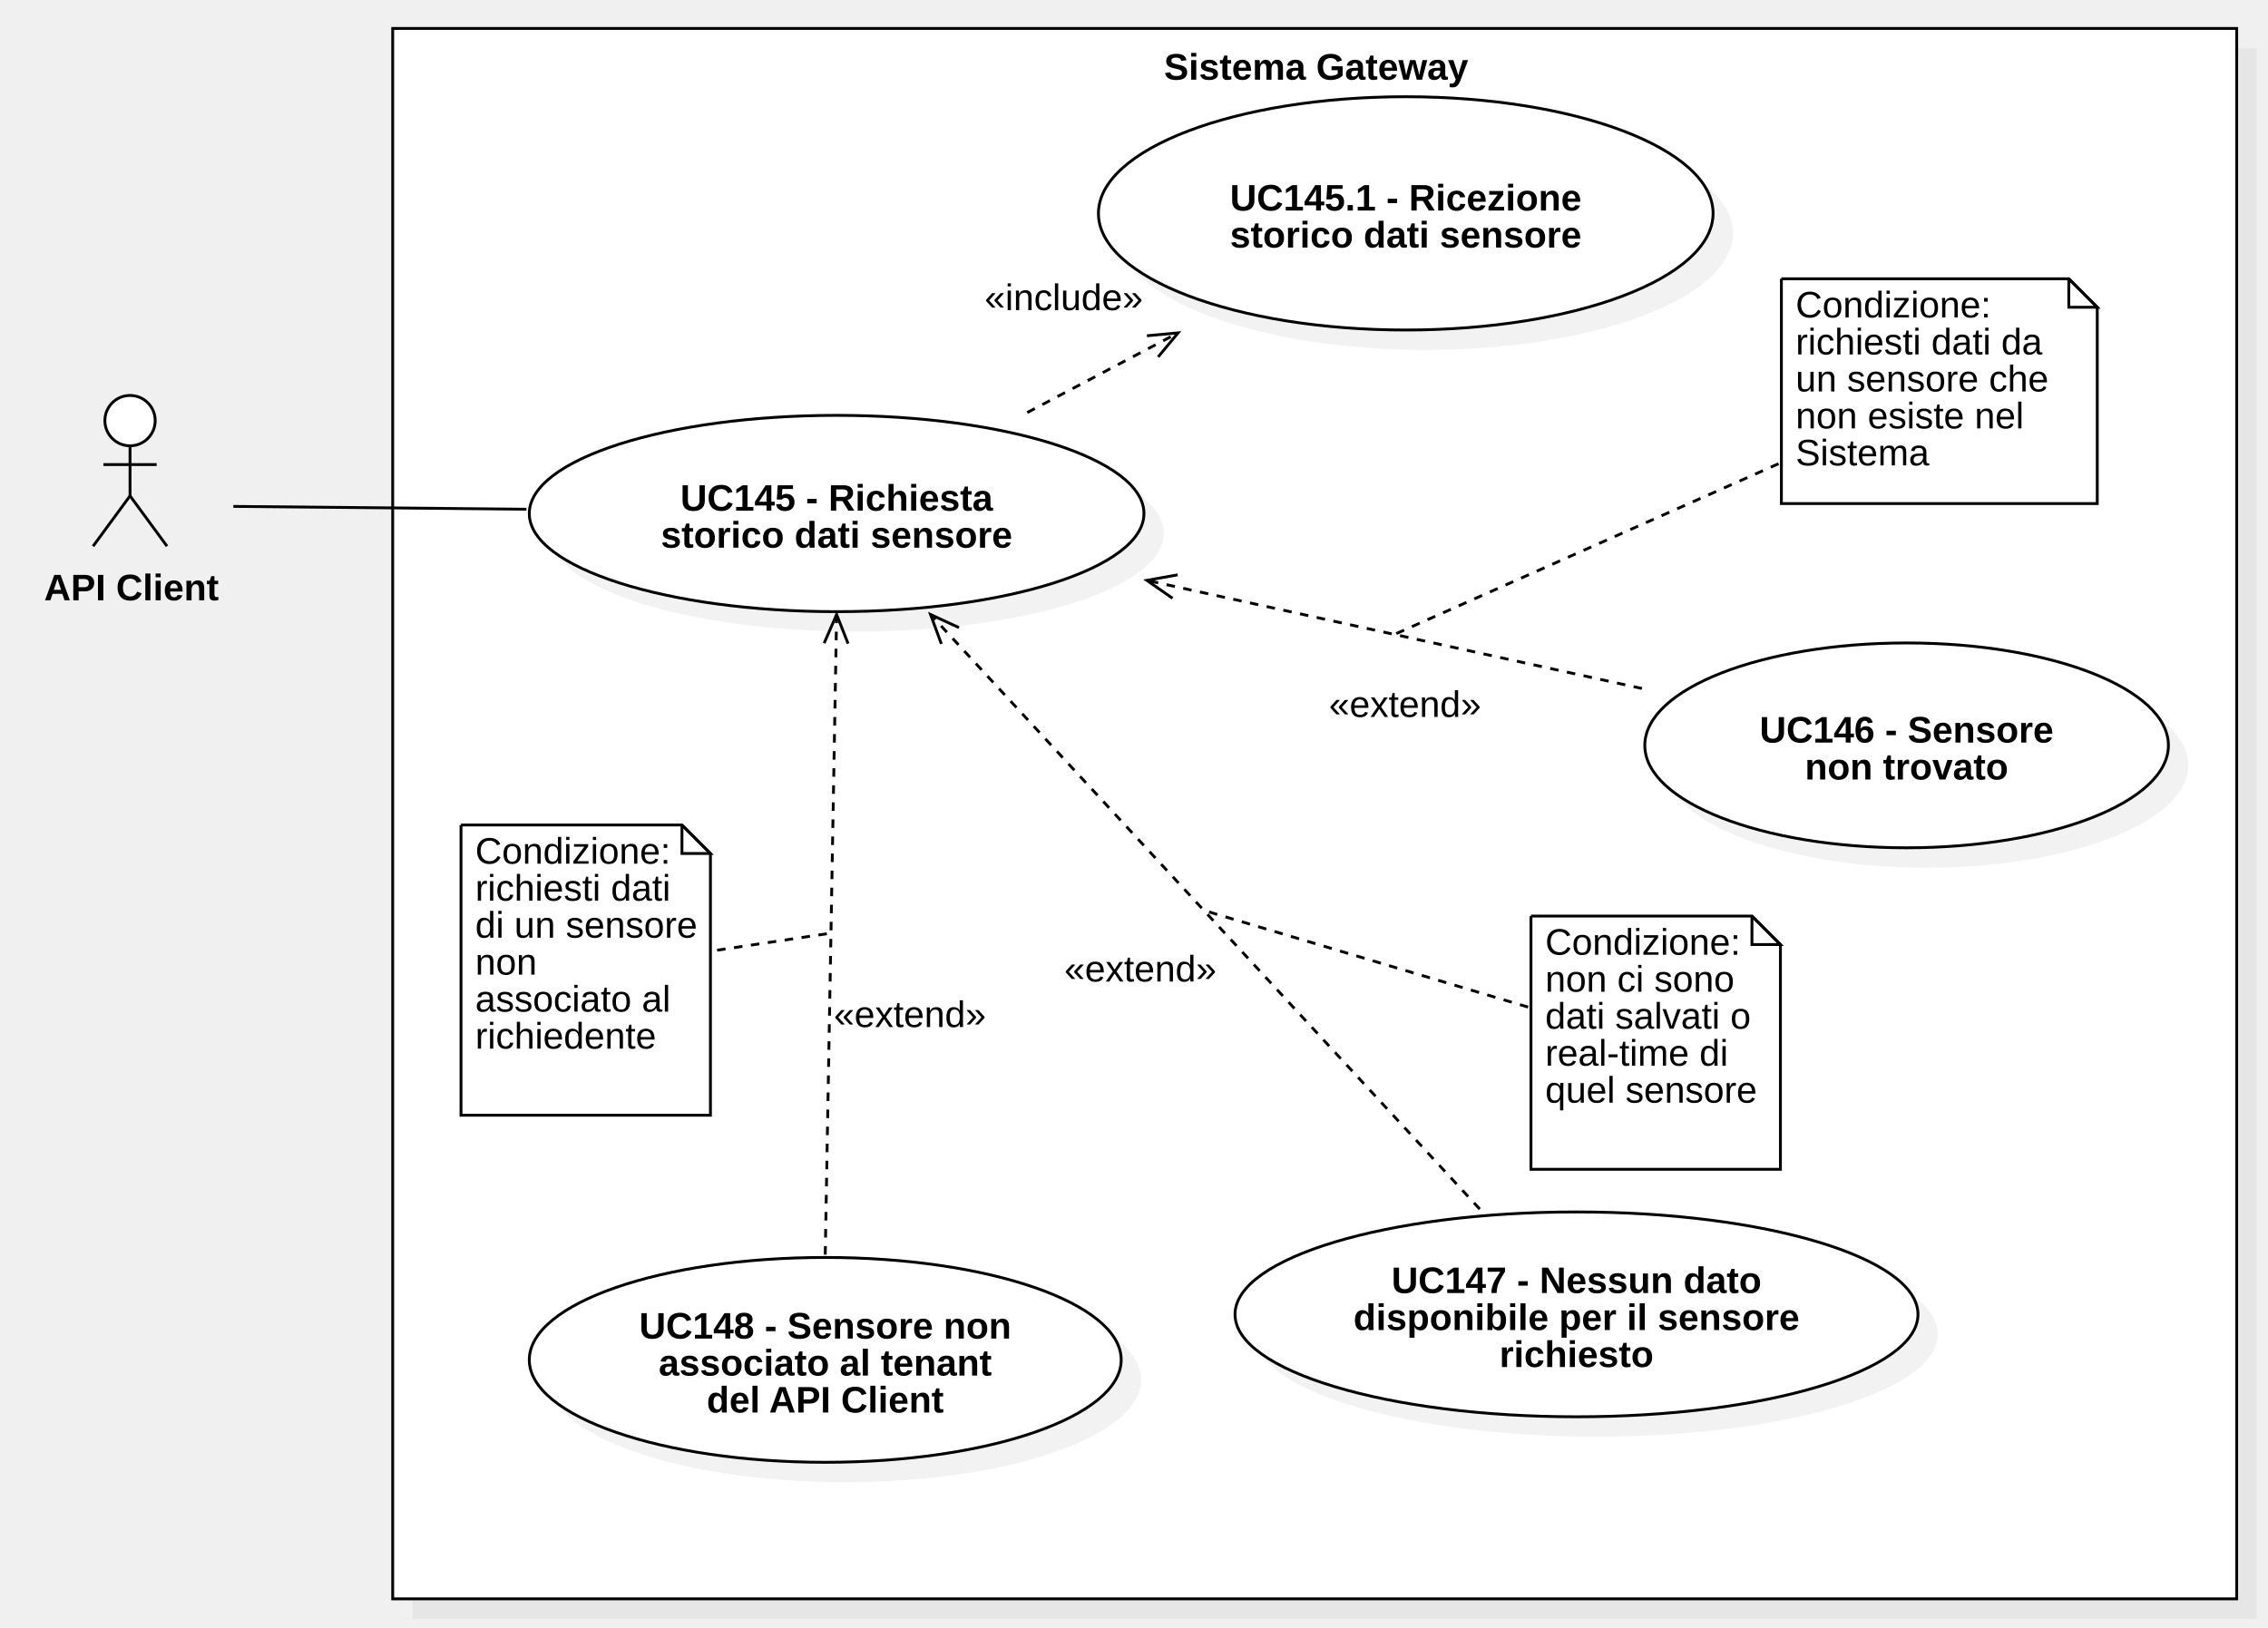
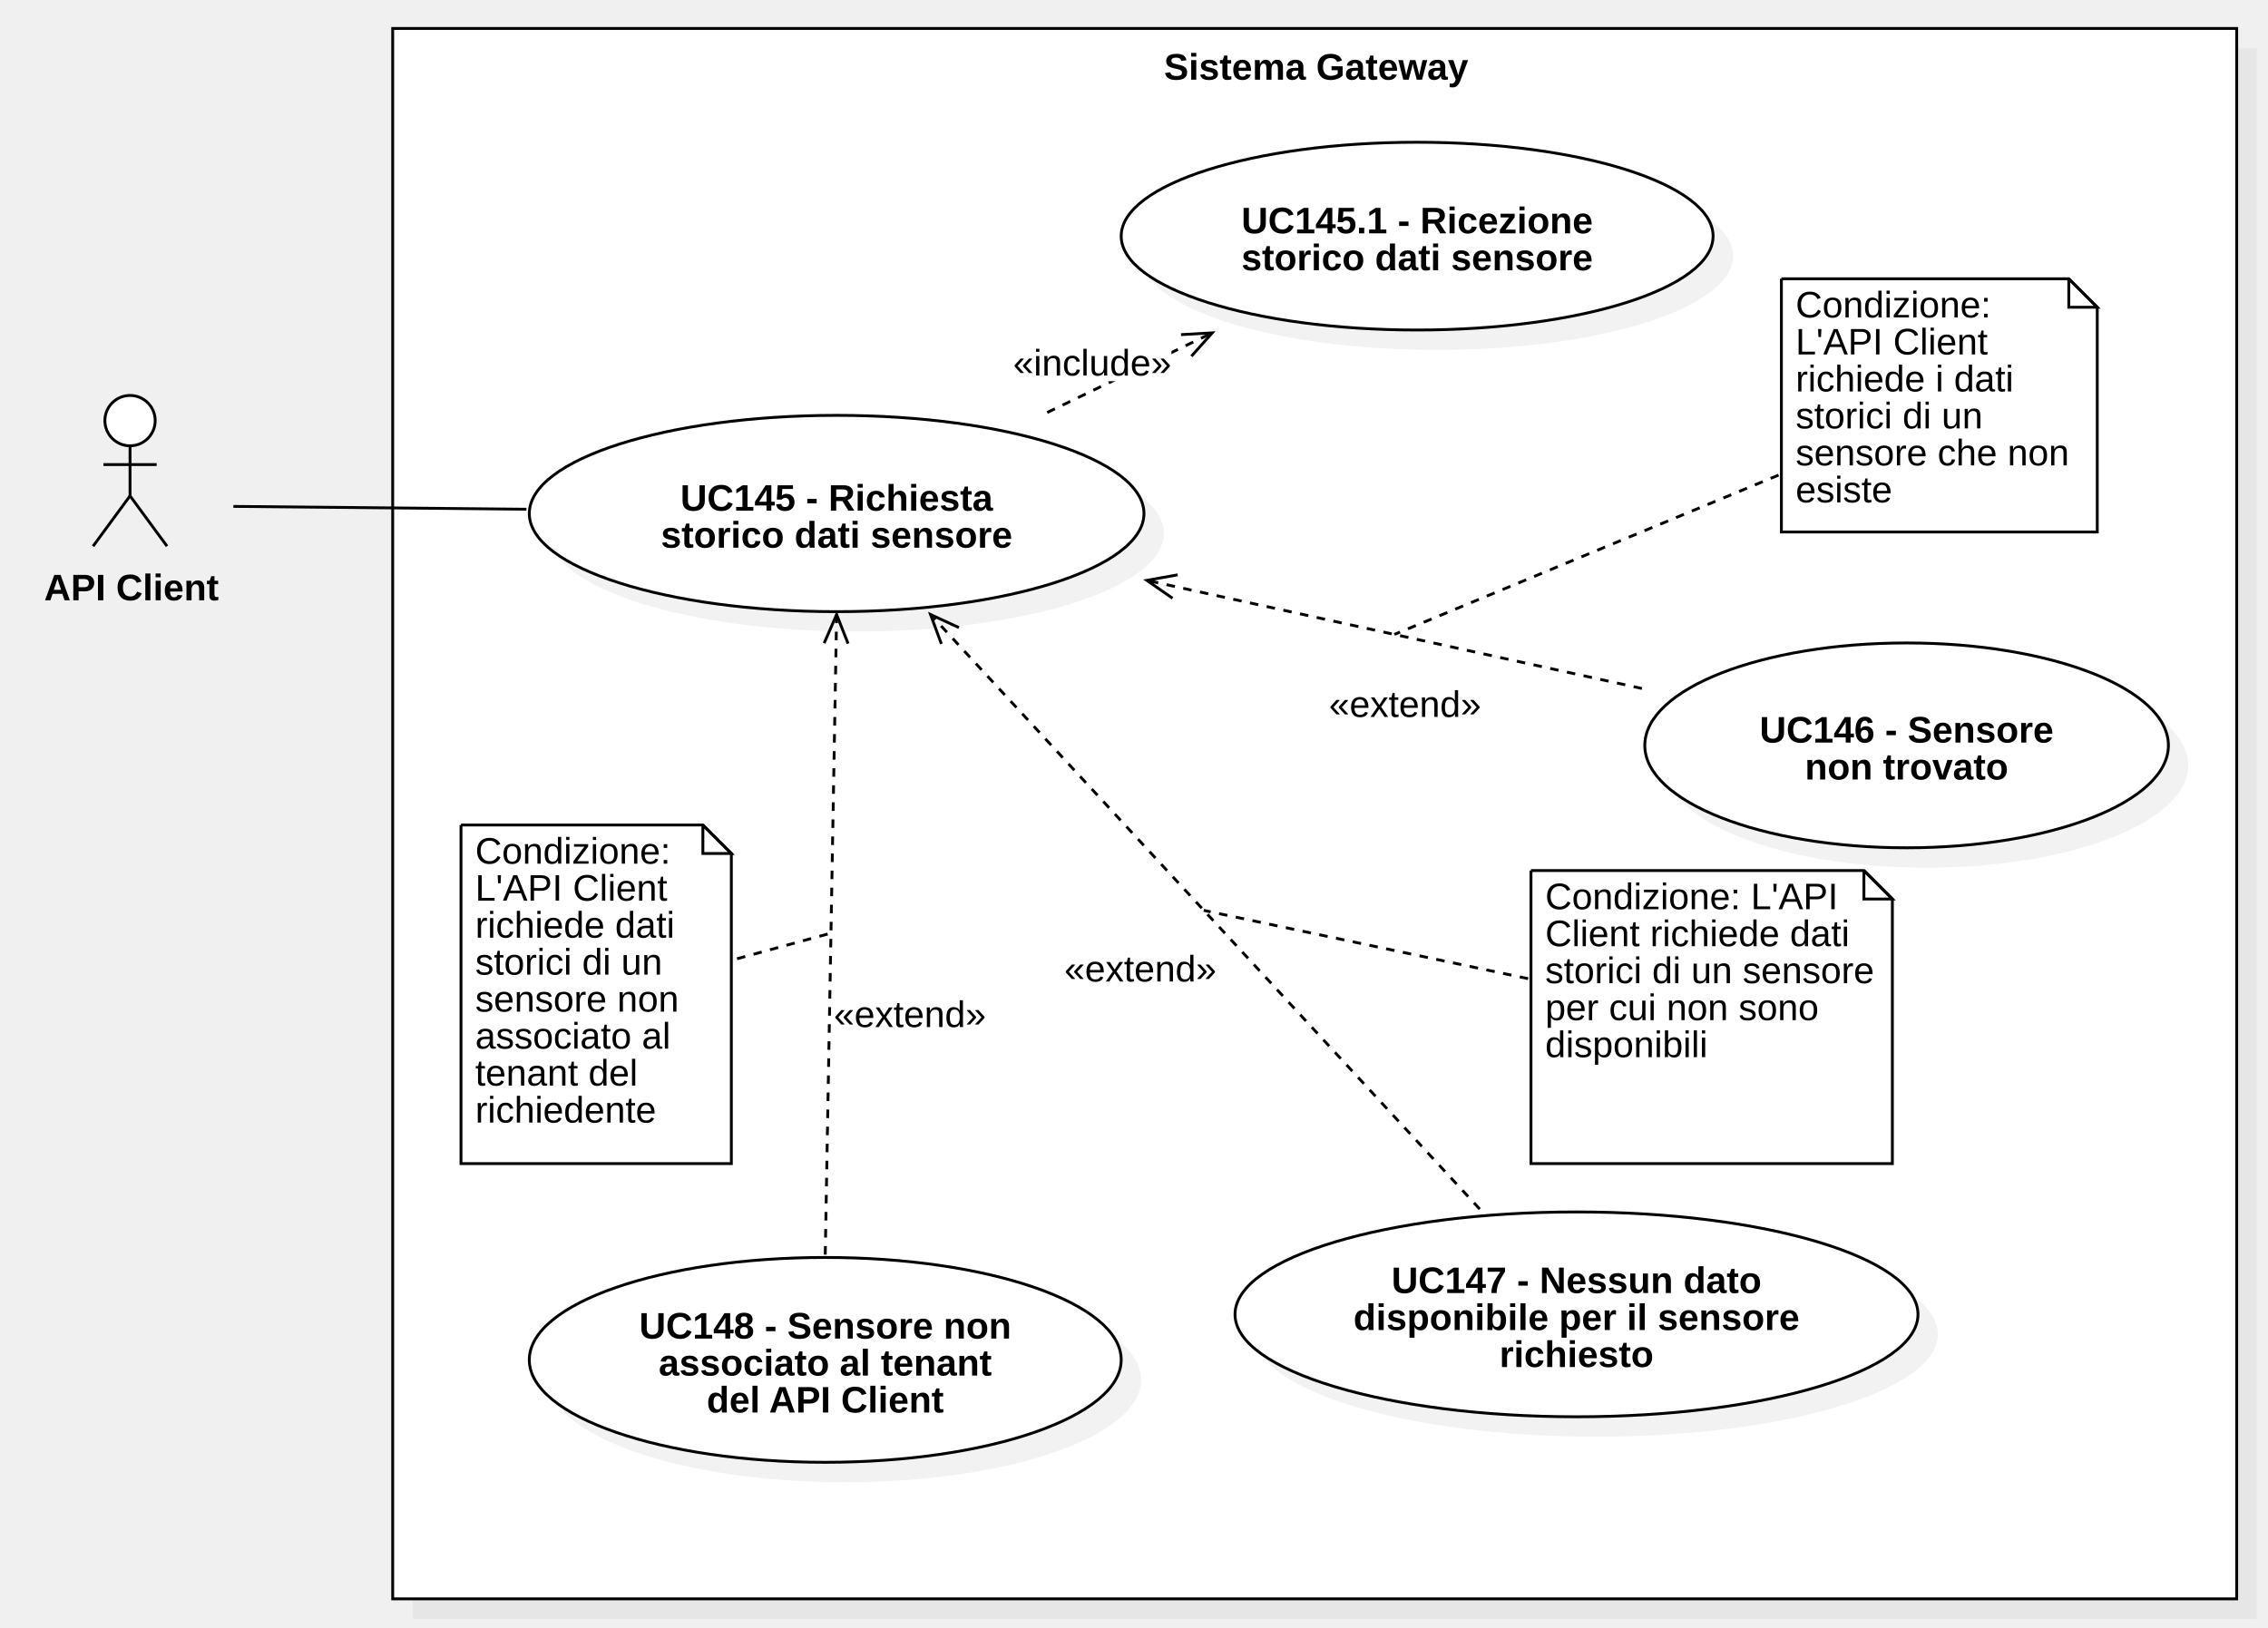
<svg xmlns="http://www.w3.org/2000/svg" version="1.1" width="797" height="572">
  <defs />
  <g>
    <g>
-       <rect fill="#C0C0C0" stroke="none" x="382" y="119" width="648" height="552" transform="matrix(1 0 0 1 -237 -102)" fill-opacity="0.2" />
-     </g>
-     <g>
-       <rect fill="#ffffff" stroke="none" x="375" y="112" width="648" height="552" transform="matrix(1 0 0 1 -237 -102)" />
+       <rect fill="#C0C0C0" stroke="none" x="396" y="338" width="648" height="552" transform="matrix(1 0 0 1 -251 -321)" fill-opacity="0.2" />
+     </g>
+     <g>
+       <rect fill="#ffffff" stroke="none" x="389" y="331" width="648" height="552" transform="matrix(1 0 0 1 -251 -321)" />
    </g>
    <g>
      <path fill="none" stroke="#000000" paint-order="fill stroke markers" d=" M 138 10 L 786 10 L 786 562 L 138 562 L 138 10 Z Z" stroke-miterlimit="10" stroke-dasharray="" />
    </g>
    <g>
      <g>
        <path fill="none" stroke="none" />
-         <text fill="#000000" stroke="none" font-family="Arial" font-size="13px" font-style="normal" font-weight="bold" text-decoration="undefined" x="699.5" y="125.5" text-anchor="middle" dominant-baseline="central" transform="matrix(1 0 0 1 -237 -102)">Sistema Gateway</text>
+         <text fill="#000000" stroke="none" font-family="Arial" font-size="13px" font-style="normal" font-weight="bold" text-decoration="undefined" x="713.5" y="344.5" text-anchor="middle" dominant-baseline="central" transform="matrix(1 0 0 1 -251 -321)">Sistema Gateway</text>
      </g>
    </g>
    <g>
      <path fill="#ffffff" stroke="none" paint-order="stroke fill markers" d=" M 36.857 147.85 C 36.857 142.962 40.815 139 45.697 139 C 50.579 139 54.537 142.962 54.537 147.85 C 54.537 152.738 50.579 156.7 45.697 156.7 C 40.815 156.7 36.857 152.738 36.857 147.85 Z" />
    </g>
    <g>
      <path fill="none" stroke="#000000" paint-order="fill stroke markers" d=" M 36.857 147.85 C 36.857 142.962 40.815 139 45.697 139 C 50.579 139 54.537 142.962 54.537 147.85 C 54.537 152.738 50.579 156.7 45.697 156.7 C 40.815 156.7 36.857 152.738 36.857 147.85 Z" stroke-miterlimit="10" stroke-dasharray="" />
    </g>
    <g>
      <path fill="none" stroke="#000000" paint-order="fill stroke markers" d=" M 45.697 156.7 L 45.697 174.3" stroke-miterlimit="10" stroke-dasharray="" />
    </g>
    <g>
      <path fill="none" stroke="#000000" paint-order="fill stroke markers" d=" M 36.337 163.3 L 55.057 163.3" stroke-miterlimit="10" stroke-dasharray="" />
    </g>
    <g>
      <path fill="none" stroke="#000000" paint-order="fill stroke markers" d=" M 45.697 174.3 L 32.697 192" stroke-miterlimit="10" stroke-dasharray="" />
    </g>
    <g>
      <path fill="none" stroke="#000000" paint-order="fill stroke markers" d=" M 45.697 174.3 L 58.697 192" stroke-miterlimit="10" stroke-dasharray="" />
    </g>
    <g>
      <g>
        <path fill="none" stroke="none" />
-         <text fill="#000000" stroke="none" font-family="Arial" font-size="13px" font-style="normal" font-weight="bold" text-decoration="undefined" x="283.197" y="308.5" text-anchor="middle" dominant-baseline="central" transform="matrix(1 0 0 1 -237 -102)">API Client</text>
+         <text fill="#000000" stroke="none" font-family="Arial" font-size="13px" font-style="normal" font-weight="bold" text-decoration="undefined" x="297.197" y="527.5" text-anchor="middle" dominant-baseline="central" transform="matrix(1 0 0 1 -251 -321)">API Client</text>
      </g>
    </g>
    <g>
      <path fill="#C0C0C0" stroke="none" paint-order="stroke fill markers" d=" M 193 187.5 C 193 168.446 241.353 153 301 153 C 360.647 153 409 168.446 409 187.5 C 409 206.554 360.647 222 301 222 C 241.353 222 193 206.554 193 187.5 Z" fill-opacity="0.2" />
    </g>
    <g>
      <path fill="#ffffff" stroke="none" paint-order="stroke fill markers" d=" M 186 180.5 C 186 161.446 234.353 146 294 146 C 353.647 146 402 161.446 402 180.5 C 402 199.554 353.647 215 294 215 C 234.353 215 186 199.554 186 180.5 Z" />
    </g>
    <g>
      <path fill="none" stroke="#000000" paint-order="fill stroke markers" d=" M 186 180.5 C 186 161.446 234.353 146 294 146 C 353.647 146 402 161.446 402 180.5 C 402 199.554 353.647 215 294 215 C 234.353 215 186 199.554 186 180.5 Z" stroke-miterlimit="10" stroke-dasharray="" />
    </g>
    <g>
      <g>
        <path fill="none" stroke="none" />
-         <text fill="#000000" stroke="none" font-family="Arial" font-size="13px" font-style="normal" font-weight="bold" text-decoration="undefined" x="531" y="277" text-anchor="middle" dominant-baseline="central" transform="matrix(1 0 0 1 -237 -102)">UC145 - Richiesta</text>
-         <text fill="#000000" stroke="none" font-family="Arial" font-size="13px" font-style="normal" font-weight="bold" text-decoration="undefined" x="531" y="290" text-anchor="middle" dominant-baseline="central" transform="matrix(1 0 0 1 -237 -102)">storico dati sensore</text>
-       </g>
-     </g>
-     <g>
-       <path fill="none" stroke="#000000" paint-order="fill stroke markers" d=" M 361 145 L 414 117" stroke-miterlimit="10" stroke-dasharray="3" />
-     </g>
-     <g>
-       <path fill="none" stroke="#000000" paint-order="fill stroke markers" d=" M 406.981 125.469 L 414 117 L 403.048 118.025" stroke-miterlimit="10" stroke-dasharray="" />
-     </g>
-     <g>
-       <rect fill="#ffffff" stroke="none" x="583" y="200" width="55.656" height="13" transform="matrix(1 0 0 1 -237 -102)" />
-     </g>
-     <g>
-       <g>
-         <path fill="none" stroke="none" />
-         <text fill="#000000" stroke="none" font-family="Arial" font-size="13px" font-style="normal" font-weight="normal" text-decoration="undefined" x="610.828" y="206.5" text-anchor="middle" dominant-baseline="central" transform="matrix(1 0 0 1 -237 -102)">«include»</text>
+         <text fill="#000000" stroke="none" font-family="Arial" font-size="13px" font-style="normal" font-weight="bold" text-decoration="undefined" x="545" y="496" text-anchor="middle" dominant-baseline="central" transform="matrix(1 0 0 1 -251 -321)">UC145 - Richiesta</text>
+         <text fill="#000000" stroke="none" font-family="Arial" font-size="13px" font-style="normal" font-weight="bold" text-decoration="undefined" x="545" y="509" text-anchor="middle" dominant-baseline="central" transform="matrix(1 0 0 1 -251 -321)">storico dati sensore</text>
+       </g>
+     </g>
+     <g>
+       <path fill="none" stroke="#000000" paint-order="fill stroke markers" d=" M 368 145 L 426 117" stroke-miterlimit="10" stroke-dasharray="3" />
+     </g>
+     <g>
+       <path fill="none" stroke="#000000" paint-order="fill stroke markers" d=" M 418.678 125.209 L 426 117 L 415.018 117.627" stroke-miterlimit="10" stroke-dasharray="" />
+     </g>
+     <g>
+       <rect fill="#ffffff" stroke="none" x="607" y="442" width="55.656" height="13" transform="matrix(1 0 0 1 -251 -321)" />
+     </g>
+     <g>
+       <g>
+         <path fill="none" stroke="none" />
+         <text fill="#000000" stroke="none" font-family="Arial" font-size="13px" font-style="normal" font-weight="normal" text-decoration="undefined" x="634.828" y="448.5" text-anchor="middle" dominant-baseline="central" transform="matrix(1 0 0 1 -251 -321)">«include»</text>
      </g>
    </g>
    <g>
      <path fill="#C0C0C0" stroke="none" paint-order="stroke fill markers" d=" M 585 269 C 585 249.118 626.19 233 677 233 C 727.81 233 769 249.118 769 269 C 769 288.882 727.81 305 677 305 C 626.19 305 585 288.882 585 269 Z" fill-opacity="0.2" />
    </g>
    <g>
      <path fill="#ffffff" stroke="none" paint-order="stroke fill markers" d=" M 578 262 C 578 242.118 619.19 226 670 226 C 720.81 226 762 242.118 762 262 C 762 281.882 720.81 298 670 298 C 619.19 298 578 281.882 578 262 Z" />
    </g>
    <g>
      <path fill="none" stroke="#000000" paint-order="fill stroke markers" d=" M 578 262 C 578 242.118 619.19 226 670 226 C 720.81 226 762 242.118 762 262 C 762 281.882 720.81 298 670 298 C 619.19 298 578 281.882 578 262 Z" stroke-miterlimit="10" stroke-dasharray="" />
    </g>
    <g>
      <g>
        <path fill="none" stroke="none" />
-         <text fill="#000000" stroke="none" font-family="Arial" font-size="13px" font-style="normal" font-weight="bold" text-decoration="undefined" x="907" y="358.5" text-anchor="middle" dominant-baseline="central" transform="matrix(1 0 0 1 -237 -102)">UC146 - Sensore</text>
-         <text fill="#000000" stroke="none" font-family="Arial" font-size="13px" font-style="normal" font-weight="bold" text-decoration="undefined" x="907" y="371.5" text-anchor="middle" dominant-baseline="central" transform="matrix(1 0 0 1 -237 -102)">non trovato</text>
+         <text fill="#000000" stroke="none" font-family="Arial" font-size="13px" font-style="normal" font-weight="bold" text-decoration="undefined" x="921" y="577.5" text-anchor="middle" dominant-baseline="central" transform="matrix(1 0 0 1 -251 -321)">UC146 - Sensore</text>
+         <text fill="#000000" stroke="none" font-family="Arial" font-size="13px" font-style="normal" font-weight="bold" text-decoration="undefined" x="921" y="590.5" text-anchor="middle" dominant-baseline="central" transform="matrix(1 0 0 1 -251 -321)">non trovato</text>
      </g>
    </g>
    <g>
      <path fill="none" stroke="#000000" paint-order="fill stroke markers" d=" M 577 242 L 403 204" stroke-miterlimit="10" stroke-dasharray="3" />
    </g>
    <g>
      <path fill="none" stroke="#000000" paint-order="fill stroke markers" d=" M 413.827 202.056 L 403 204 L 412.031 210.281" stroke-miterlimit="10" stroke-dasharray="" />
    </g>
    <g>
-       <rect fill="#ffffff" stroke="none" x="704" y="343" width="53.492" height="13" transform="matrix(1 0 0 1 -237 -102)" />
-     </g>
-     <g>
-       <g>
-         <path fill="none" stroke="none" />
-         <text fill="#000000" stroke="none" font-family="Arial" font-size="13px" font-style="normal" font-weight="normal" text-decoration="undefined" x="730.746" y="349.5" text-anchor="middle" dominant-baseline="central" transform="matrix(1 0 0 1 -237 -102)">«extend»</text>
+       <rect fill="#ffffff" stroke="none" x="718" y="562" width="53.492" height="13" transform="matrix(1 0 0 1 -251 -321)" />
+     </g>
+     <g>
+       <g>
+         <path fill="none" stroke="none" />
+         <text fill="#000000" stroke="none" font-family="Arial" font-size="13px" font-style="normal" font-weight="normal" text-decoration="undefined" x="744.746" y="568.5" text-anchor="middle" dominant-baseline="central" transform="matrix(1 0 0 1 -251 -321)">«extend»</text>
      </g>
    </g>
    <g>
      <path fill="none" stroke="#000000" paint-order="fill stroke markers" d=" M 520 425 L 327 216" stroke-miterlimit="10" stroke-dasharray="3" />
    </g>
    <g>
      <path fill="none" stroke="#000000" paint-order="fill stroke markers" d=" M 336.987 220.61 L 327 216 L 330.802 226.322" stroke-miterlimit="10" stroke-dasharray="" />
    </g>
    <g>
-       <rect fill="#ffffff" stroke="none" x="611" y="436" width="53.492" height="13" transform="matrix(1 0 0 1 -237 -102)" />
-     </g>
-     <g>
-       <g>
-         <path fill="none" stroke="none" />
-         <text fill="#000000" stroke="none" font-family="Arial" font-size="13px" font-style="normal" font-weight="normal" text-decoration="undefined" x="637.746" y="442.5" text-anchor="middle" dominant-baseline="central" transform="matrix(1 0 0 1 -237 -102)">«extend»</text>
+       <rect fill="#ffffff" stroke="none" x="625" y="655" width="53.492" height="13" transform="matrix(1 0 0 1 -251 -321)" />
+     </g>
+     <g>
+       <g>
+         <path fill="none" stroke="none" />
+         <text fill="#000000" stroke="none" font-family="Arial" font-size="13px" font-style="normal" font-weight="normal" text-decoration="undefined" x="651.746" y="661.5" text-anchor="middle" dominant-baseline="central" transform="matrix(1 0 0 1 -251 -321)">«extend»</text>
      </g>
    </g>
    <g>
      <path fill="none" stroke="#000000" paint-order="fill stroke markers" d=" M 290 441 L 294 216" stroke-miterlimit="10" stroke-dasharray="3" />
    </g>
    <g>
      <path fill="none" stroke="#000000" paint-order="fill stroke markers" d=" M 298.028 226.236 L 294 216 L 289.611 226.086" stroke-miterlimit="10" stroke-dasharray="" />
    </g>
    <g>
-       <rect fill="#ffffff" stroke="none" x="530" y="452" width="53.492" height="13" transform="matrix(1 0 0 1 -237 -102)" />
-     </g>
-     <g>
-       <g>
-         <path fill="none" stroke="none" />
-         <text fill="#000000" stroke="none" font-family="Arial" font-size="13px" font-style="normal" font-weight="normal" text-decoration="undefined" x="556.746" y="458.5" text-anchor="middle" dominant-baseline="central" transform="matrix(1 0 0 1 -237 -102)">«extend»</text>
+       <rect fill="#ffffff" stroke="none" x="544" y="671" width="53.492" height="13" transform="matrix(1 0 0 1 -251 -321)" />
+     </g>
+     <g>
+       <g>
+         <path fill="none" stroke="none" />
+         <text fill="#000000" stroke="none" font-family="Arial" font-size="13px" font-style="normal" font-weight="normal" text-decoration="undefined" x="570.746" y="677.5" text-anchor="middle" dominant-baseline="central" transform="matrix(1 0 0 1 -251 -321)">«extend»</text>
      </g>
    </g>
    <g>
      <path fill="none" stroke="#000000" paint-order="fill stroke markers" d=" M 82 178 L 185 179" stroke-miterlimit="10" stroke-dasharray="" />
    </g>
    <g>
      <path fill="#C0C0C0" stroke="none" paint-order="stroke fill markers" d=" M 193 485 C 193 465.118 239.562 449 297 449 C 354.438 449 401 465.118 401 485 C 401 504.882 354.438 521 297 521 C 239.562 521 193 504.882 193 485 Z" fill-opacity="0.2" />
    </g>
    <g>
      <path fill="#ffffff" stroke="none" paint-order="stroke fill markers" d=" M 186 478 C 186 458.118 232.562 442 290 442 C 347.438 442 394 458.118 394 478 C 394 497.882 347.438 514 290 514 C 232.562 514 186 497.882 186 478 Z" />
    </g>
    <g>
      <path fill="none" stroke="#000000" paint-order="fill stroke markers" d=" M 186 478 C 186 458.118 232.562 442 290 442 C 347.438 442 394 458.118 394 478 C 394 497.882 347.438 514 290 514 C 232.562 514 186 497.882 186 478 Z" stroke-miterlimit="10" stroke-dasharray="" />
    </g>
    <g>
      <g>
        <path fill="none" stroke="none" />
-         <text fill="#000000" stroke="none" font-family="Arial" font-size="13px" font-style="normal" font-weight="bold" text-decoration="undefined" x="527" y="568" text-anchor="middle" dominant-baseline="central" transform="matrix(1 0 0 1 -237 -102)">UC148 - Sensore non</text>
-         <text fill="#000000" stroke="none" font-family="Arial" font-size="13px" font-style="normal" font-weight="bold" text-decoration="undefined" x="527" y="581" text-anchor="middle" dominant-baseline="central" transform="matrix(1 0 0 1 -237 -102)">associato al tenant</text>
-         <text fill="#000000" stroke="none" font-family="Arial" font-size="13px" font-style="normal" font-weight="bold" text-decoration="undefined" x="527" y="594" text-anchor="middle" dominant-baseline="central" transform="matrix(1 0 0 1 -237 -102)">del API Client</text>
-       </g>
-     </g>
-     <g>
-       <path fill="#ffffff" stroke="none" paint-order="stroke fill markers" d=" M 162 290 L 239.656 290 L 249.656 300 L 249.656 392 L 162 392 L 162 290" />
-     </g>
-     <g>
-       <path fill="none" stroke="#000000" paint-order="fill stroke markers" d=" M 162 290 L 239.656 290 L 249.656 300 L 249.656 392 L 162 392 L 162 290 L 162 290" stroke-miterlimit="10" stroke-dasharray="" />
-     </g>
-     <g>
-       <path fill="none" stroke="#000000" paint-order="fill stroke markers" d=" M 239.656 290 L 239.656 300 L 249.656 300 L 239.656 290" stroke-miterlimit="10" stroke-dasharray="" />
-     </g>
-     <g>
-       <g>
-         <path fill="none" stroke="none" />
-         <text fill="#000000" stroke="none" font-family="Arial" font-size="13px" font-style="normal" font-weight="normal" text-decoration="undefined" x="404" y="397" text-anchor="start" dominant-baseline="text-before-edge" transform="matrix(1 0 0 1 -237 -102)">Condizione:</text>
-         <text fill="#000000" stroke="none" font-family="Arial" font-size="13px" font-style="normal" font-weight="normal" text-decoration="undefined" x="404" y="410" text-anchor="start" dominant-baseline="text-before-edge" transform="matrix(1 0 0 1 -237 -102)">richiesti dati</text>
-         <text fill="#000000" stroke="none" font-family="Arial" font-size="13px" font-style="normal" font-weight="normal" text-decoration="undefined" x="404" y="423" text-anchor="start" dominant-baseline="text-before-edge" transform="matrix(1 0 0 1 -237 -102)">di un sensore</text>
-         <text fill="#000000" stroke="none" font-family="Arial" font-size="13px" font-style="normal" font-weight="normal" text-decoration="undefined" x="404" y="436" text-anchor="start" dominant-baseline="text-before-edge" transform="matrix(1 0 0 1 -237 -102)">non</text>
-         <text fill="#000000" stroke="none" font-family="Arial" font-size="13px" font-style="normal" font-weight="normal" text-decoration="undefined" x="404" y="449" text-anchor="start" dominant-baseline="text-before-edge" transform="matrix(1 0 0 1 -237 -102)">associato al</text>
-         <text fill="#000000" stroke="none" font-family="Arial" font-size="13px" font-style="normal" font-weight="normal" text-decoration="undefined" x="404" y="462" text-anchor="start" dominant-baseline="text-before-edge" transform="matrix(1 0 0 1 -237 -102)">richiedente</text>
+         <text fill="#000000" stroke="none" font-family="Arial" font-size="13px" font-style="normal" font-weight="bold" text-decoration="undefined" x="541" y="787" text-anchor="middle" dominant-baseline="central" transform="matrix(1 0 0 1 -251 -321)">UC148 - Sensore non</text>
+         <text fill="#000000" stroke="none" font-family="Arial" font-size="13px" font-style="normal" font-weight="bold" text-decoration="undefined" x="541" y="800" text-anchor="middle" dominant-baseline="central" transform="matrix(1 0 0 1 -251 -321)">associato al tenant</text>
+         <text fill="#000000" stroke="none" font-family="Arial" font-size="13px" font-style="normal" font-weight="bold" text-decoration="undefined" x="541" y="813" text-anchor="middle" dominant-baseline="central" transform="matrix(1 0 0 1 -251 -321)">del API Client</text>
+       </g>
+     </g>
+     <g>
+       <path fill="#ffffff" stroke="none" paint-order="stroke fill markers" d=" M 162 290 L 247 290 L 257 300 L 257 409 L 162 409 L 162 290" />
+     </g>
+     <g>
+       <path fill="none" stroke="#000000" paint-order="fill stroke markers" d=" M 162 290 L 247 290 L 257 300 L 257 409 L 162 409 L 162 290 L 162 290" stroke-miterlimit="10" stroke-dasharray="" />
+     </g>
+     <g>
+       <path fill="none" stroke="#000000" paint-order="fill stroke markers" d=" M 247 290 L 247 300 L 257 300 L 247 290" stroke-miterlimit="10" stroke-dasharray="" />
+     </g>
+     <g>
+       <g>
+         <path fill="none" stroke="none" />
+         <text fill="#000000" stroke="none" font-family="Arial" font-size="13px" font-style="normal" font-weight="normal" text-decoration="undefined" x="418" y="616" text-anchor="start" dominant-baseline="text-before-edge" transform="matrix(1 0 0 1 -251 -321)">Condizione:</text>
+         <text fill="#000000" stroke="none" font-family="Arial" font-size="13px" font-style="normal" font-weight="normal" text-decoration="undefined" x="418" y="629" text-anchor="start" dominant-baseline="text-before-edge" transform="matrix(1 0 0 1 -251 -321)">L'API Client</text>
+         <text fill="#000000" stroke="none" font-family="Arial" font-size="13px" font-style="normal" font-weight="normal" text-decoration="undefined" x="418" y="642" text-anchor="start" dominant-baseline="text-before-edge" transform="matrix(1 0 0 1 -251 -321)">richiede dati</text>
+         <text fill="#000000" stroke="none" font-family="Arial" font-size="13px" font-style="normal" font-weight="normal" text-decoration="undefined" x="418" y="655" text-anchor="start" dominant-baseline="text-before-edge" transform="matrix(1 0 0 1 -251 -321)">storici di un</text>
+         <text fill="#000000" stroke="none" font-family="Arial" font-size="13px" font-style="normal" font-weight="normal" text-decoration="undefined" x="418" y="668" text-anchor="start" dominant-baseline="text-before-edge" transform="matrix(1 0 0 1 -251 -321)">sensore non</text>
+         <text fill="#000000" stroke="none" font-family="Arial" font-size="13px" font-style="normal" font-weight="normal" text-decoration="undefined" x="418" y="681" text-anchor="start" dominant-baseline="text-before-edge" transform="matrix(1 0 0 1 -251 -321)">associato al</text>
+         <text fill="#000000" stroke="none" font-family="Arial" font-size="13px" font-style="normal" font-weight="normal" text-decoration="undefined" x="418" y="694" text-anchor="start" dominant-baseline="text-before-edge" transform="matrix(1 0 0 1 -251 -321)">tenant del</text>
+         <text fill="#000000" stroke="none" font-family="Arial" font-size="13px" font-style="normal" font-weight="normal" text-decoration="undefined" x="418" y="707" text-anchor="start" dominant-baseline="text-before-edge" transform="matrix(1 0 0 1 -251 -321)">richiedente</text>
      </g>
    </g>
    <g>
      <path fill="#C0C0C0" stroke="none" paint-order="stroke fill markers" d=" M 441 469 C 441 449.118 494.726 433 561 433 C 627.274 433 681 449.118 681 469 C 681 488.882 627.274 505 561 505 C 494.726 505 441 488.882 441 469 Z" fill-opacity="0.2" />
    </g>
    <g>
      <path fill="#ffffff" stroke="none" paint-order="stroke fill markers" d=" M 434 462 C 434 442.118 487.726 426 554 426 C 620.274 426 674 442.118 674 462 C 674 481.882 620.274 498 554 498 C 487.726 498 434 481.882 434 462 Z" />
    </g>
    <g>
      <path fill="none" stroke="#000000" paint-order="fill stroke markers" d=" M 434 462 C 434 442.118 487.726 426 554 426 C 620.274 426 674 442.118 674 462 C 674 481.882 620.274 498 554 498 C 487.726 498 434 481.882 434 462 Z" stroke-miterlimit="10" stroke-dasharray="" />
    </g>
    <g>
      <g>
        <path fill="none" stroke="none" />
-         <text fill="#000000" stroke="none" font-family="Arial" font-size="13px" font-style="normal" font-weight="bold" text-decoration="undefined" x="791" y="552" text-anchor="middle" dominant-baseline="central" transform="matrix(1 0 0 1 -237 -102)">UC147 - Nessun dato</text>
-         <text fill="#000000" stroke="none" font-family="Arial" font-size="13px" font-style="normal" font-weight="bold" text-decoration="undefined" x="791" y="565" text-anchor="middle" dominant-baseline="central" transform="matrix(1 0 0 1 -237 -102)">disponibile per il sensore</text>
-         <text fill="#000000" stroke="none" font-family="Arial" font-size="13px" font-style="normal" font-weight="bold" text-decoration="undefined" x="791" y="578" text-anchor="middle" dominant-baseline="central" transform="matrix(1 0 0 1 -237 -102)">richiesto</text>
-       </g>
-     </g>
-     <g>
-       <path fill="none" stroke="#000000" paint-order="fill stroke markers" d=" M 252 334 L 292 328" stroke-miterlimit="10" stroke-dasharray="3" />
-     </g>
-     <g>
-       <path fill="#ffffff" stroke="none" paint-order="stroke fill markers" d=" M 538 322 L 615.656 322 L 625.656 332 L 625.656 411 L 538 411 L 538 322" />
-     </g>
-     <g>
-       <path fill="none" stroke="#000000" paint-order="fill stroke markers" d=" M 538 322 L 615.656 322 L 625.656 332 L 625.656 411 L 538 411 L 538 322 L 538 322" stroke-miterlimit="10" stroke-dasharray="" />
-     </g>
-     <g>
-       <path fill="none" stroke="#000000" paint-order="fill stroke markers" d=" M 615.656 322 L 615.656 332 L 625.656 332 L 615.656 322" stroke-miterlimit="10" stroke-dasharray="" />
-     </g>
-     <g>
-       <g>
-         <path fill="none" stroke="none" />
-         <text fill="#000000" stroke="none" font-family="Arial" font-size="13px" font-style="normal" font-weight="normal" text-decoration="undefined" x="780" y="429" text-anchor="start" dominant-baseline="text-before-edge" transform="matrix(1 0 0 1 -237 -102)">Condizione:</text>
-         <text fill="#000000" stroke="none" font-family="Arial" font-size="13px" font-style="normal" font-weight="normal" text-decoration="undefined" x="780" y="442" text-anchor="start" dominant-baseline="text-before-edge" transform="matrix(1 0 0 1 -237 -102)">non ci sono</text>
-         <text fill="#000000" stroke="none" font-family="Arial" font-size="13px" font-style="normal" font-weight="normal" text-decoration="undefined" x="780" y="455" text-anchor="start" dominant-baseline="text-before-edge" transform="matrix(1 0 0 1 -237 -102)">dati salvati o</text>
-         <text fill="#000000" stroke="none" font-family="Arial" font-size="13px" font-style="normal" font-weight="normal" text-decoration="undefined" x="780" y="468" text-anchor="start" dominant-baseline="text-before-edge" transform="matrix(1 0 0 1 -237 -102)">real-time di</text>
-         <text fill="#000000" stroke="none" font-family="Arial" font-size="13px" font-style="normal" font-weight="normal" text-decoration="undefined" x="780" y="481" text-anchor="start" dominant-baseline="text-before-edge" transform="matrix(1 0 0 1 -237 -102)">quel sensore</text>
-       </g>
-     </g>
-     <g>
-       <path fill="none" stroke="#000000" paint-order="fill stroke markers" d=" M 537 354 L 423 320" stroke-miterlimit="10" stroke-dasharray="3" />
-     </g>
-     <g>
-       <path fill="#C0C0C0" stroke="none" paint-order="stroke fill markers" d=" M 393 82 C 393 59.356 441.353 41 501 41 C 560.647 41 609 59.356 609 82 C 609 104.644 560.647 123 501 123 C 441.353 123 393 104.644 393 82 Z" fill-opacity="0.2" />
-     </g>
-     <g>
-       <path fill="#ffffff" stroke="none" paint-order="stroke fill markers" d=" M 386 75 C 386 52.356 434.353 34 494 34 C 553.647 34 602 52.356 602 75 C 602 97.644 553.647 116 494 116 C 434.353 116 386 97.644 386 75 Z" />
-     </g>
-     <g>
-       <path fill="none" stroke="#000000" paint-order="fill stroke markers" d=" M 386 75 C 386 52.356 434.353 34 494 34 C 553.647 34 602 52.356 602 75 C 602 97.644 553.647 116 494 116 C 434.353 116 386 97.644 386 75 Z" stroke-miterlimit="10" stroke-dasharray="" />
-     </g>
-     <g>
-       <g>
-         <path fill="none" stroke="none" />
-         <text fill="#000000" stroke="none" font-family="Arial" font-size="13px" font-style="normal" font-weight="bold" text-decoration="undefined" x="731" y="171.5" text-anchor="middle" dominant-baseline="central" transform="matrix(1 0 0 1 -237 -102)">UC145.1 - Ricezione</text>
-         <text fill="#000000" stroke="none" font-family="Arial" font-size="13px" font-style="normal" font-weight="bold" text-decoration="undefined" x="731" y="184.5" text-anchor="middle" dominant-baseline="central" transform="matrix(1 0 0 1 -237 -102)">storico dati sensore</text>
-       </g>
-     </g>
-     <g>
-       <path fill="#ffffff" stroke="none" paint-order="stroke fill markers" d=" M 626 98 L 727 98 L 737 108 L 737 177 L 626 177 L 626 98" />
-     </g>
-     <g>
-       <path fill="none" stroke="#000000" paint-order="fill stroke markers" d=" M 626 98 L 727 98 L 737 108 L 737 177 L 626 177 L 626 98 L 626 98" stroke-miterlimit="10" stroke-dasharray="" />
+         <text fill="#000000" stroke="none" font-family="Arial" font-size="13px" font-style="normal" font-weight="bold" text-decoration="undefined" x="805" y="771" text-anchor="middle" dominant-baseline="central" transform="matrix(1 0 0 1 -251 -321)">UC147 - Nessun dato</text>
+         <text fill="#000000" stroke="none" font-family="Arial" font-size="13px" font-style="normal" font-weight="bold" text-decoration="undefined" x="805" y="784" text-anchor="middle" dominant-baseline="central" transform="matrix(1 0 0 1 -251 -321)">disponibile per il sensore</text>
+         <text fill="#000000" stroke="none" font-family="Arial" font-size="13px" font-style="normal" font-weight="bold" text-decoration="undefined" x="805" y="797" text-anchor="middle" dominant-baseline="central" transform="matrix(1 0 0 1 -251 -321)">richiesto</text>
+       </g>
+     </g>
+     <g>
+       <path fill="none" stroke="#000000" paint-order="fill stroke markers" d=" M 259 337 L 292 328" stroke-miterlimit="10" stroke-dasharray="3" />
+     </g>
+     <g>
+       <path fill="#ffffff" stroke="none" paint-order="stroke fill markers" d=" M 538 306 L 655 306 L 665 316 L 665 409 L 538 409 L 538 306" />
+     </g>
+     <g>
+       <path fill="none" stroke="#000000" paint-order="fill stroke markers" d=" M 538 306 L 655 306 L 665 316 L 665 409 L 538 409 L 538 306 L 538 306" stroke-miterlimit="10" stroke-dasharray="" />
+     </g>
+     <g>
+       <path fill="none" stroke="#000000" paint-order="fill stroke markers" d=" M 655 306 L 655 316 L 665 316 L 655 306" stroke-miterlimit="10" stroke-dasharray="" />
+     </g>
+     <g>
+       <g>
+         <path fill="none" stroke="none" />
+         <text fill="#000000" stroke="none" font-family="Arial" font-size="13px" font-style="normal" font-weight="normal" text-decoration="undefined" x="794" y="632" text-anchor="start" dominant-baseline="text-before-edge" transform="matrix(1 0 0 1 -251 -321)">Condizione: L'API</text>
+         <text fill="#000000" stroke="none" font-family="Arial" font-size="13px" font-style="normal" font-weight="normal" text-decoration="undefined" x="794" y="645" text-anchor="start" dominant-baseline="text-before-edge" transform="matrix(1 0 0 1 -251 -321)">Client richiede dati</text>
+         <text fill="#000000" stroke="none" font-family="Arial" font-size="13px" font-style="normal" font-weight="normal" text-decoration="undefined" x="794" y="658" text-anchor="start" dominant-baseline="text-before-edge" transform="matrix(1 0 0 1 -251 -321)">storici di un sensore</text>
+         <text fill="#000000" stroke="none" font-family="Arial" font-size="13px" font-style="normal" font-weight="normal" text-decoration="undefined" x="794" y="671" text-anchor="start" dominant-baseline="text-before-edge" transform="matrix(1 0 0 1 -251 -321)">per cui non sono</text>
+         <text fill="#000000" stroke="none" font-family="Arial" font-size="13px" font-style="normal" font-weight="normal" text-decoration="undefined" x="794" y="684" text-anchor="start" dominant-baseline="text-before-edge" transform="matrix(1 0 0 1 -251 -321)">disponibili </text>
+       </g>
+     </g>
+     <g>
+       <path fill="none" stroke="#000000" paint-order="fill stroke markers" d=" M 537 344 L 423 320" stroke-miterlimit="10" stroke-dasharray="3" />
+     </g>
+     <g>
+       <path fill="#C0C0C0" stroke="none" paint-order="stroke fill markers" d=" M 401 90 C 401 71.775 447.562 57 505 57 C 562.438 57 609 71.775 609 90 C 609 108.225 562.438 123 505 123 C 447.562 123 401 108.225 401 90 Z" fill-opacity="0.2" />
+     </g>
+     <g>
+       <path fill="#ffffff" stroke="none" paint-order="stroke fill markers" d=" M 394 83 C 394 64.775 440.562 50 498 50 C 555.438 50 602 64.775 602 83 C 602 101.225 555.438 116 498 116 C 440.562 116 394 101.225 394 83 Z" />
+     </g>
+     <g>
+       <path fill="none" stroke="#000000" paint-order="fill stroke markers" d=" M 394 83 C 394 64.775 440.562 50 498 50 C 555.438 50 602 64.775 602 83 C 602 101.225 555.438 116 498 116 C 440.562 116 394 101.225 394 83 Z" stroke-miterlimit="10" stroke-dasharray="" />
+     </g>
+     <g>
+       <g>
+         <path fill="none" stroke="none" />
+         <text fill="#000000" stroke="none" font-family="Arial" font-size="13px" font-style="normal" font-weight="bold" text-decoration="undefined" x="749" y="398.5" text-anchor="middle" dominant-baseline="central" transform="matrix(1 0 0 1 -251 -321)">UC145.1 - Ricezione</text>
+         <text fill="#000000" stroke="none" font-family="Arial" font-size="13px" font-style="normal" font-weight="bold" text-decoration="undefined" x="749" y="411.5" text-anchor="middle" dominant-baseline="central" transform="matrix(1 0 0 1 -251 -321)">storico dati sensore</text>
+       </g>
+     </g>
+     <g>
+       <path fill="#ffffff" stroke="none" paint-order="stroke fill markers" d=" M 626 98 L 727 98 L 737 108 L 737 187 L 626 187 L 626 98" />
+     </g>
+     <g>
+       <path fill="none" stroke="#000000" paint-order="fill stroke markers" d=" M 626 98 L 727 98 L 737 108 L 737 187 L 626 187 L 626 98 L 626 98" stroke-miterlimit="10" stroke-dasharray="" />
    </g>
    <g>
      <path fill="none" stroke="#000000" paint-order="fill stroke markers" d=" M 727 98 L 727 108 L 737 108 L 727 98" stroke-miterlimit="10" stroke-dasharray="" />
    </g>
    <g>
      <g>
        <path fill="none" stroke="none" />
-         <text fill="#000000" stroke="none" font-family="Arial" font-size="13px" font-style="normal" font-weight="normal" text-decoration="undefined" x="868" y="205" text-anchor="start" dominant-baseline="text-before-edge" transform="matrix(1 0 0 1 -237 -102)">Condizione:</text>
-         <text fill="#000000" stroke="none" font-family="Arial" font-size="13px" font-style="normal" font-weight="normal" text-decoration="undefined" x="868" y="218" text-anchor="start" dominant-baseline="text-before-edge" transform="matrix(1 0 0 1 -237 -102)">richiesti dati da</text>
-         <text fill="#000000" stroke="none" font-family="Arial" font-size="13px" font-style="normal" font-weight="normal" text-decoration="undefined" x="868" y="231" text-anchor="start" dominant-baseline="text-before-edge" transform="matrix(1 0 0 1 -237 -102)">un sensore che</text>
-         <text fill="#000000" stroke="none" font-family="Arial" font-size="13px" font-style="normal" font-weight="normal" text-decoration="undefined" x="868" y="244" text-anchor="start" dominant-baseline="text-before-edge" transform="matrix(1 0 0 1 -237 -102)">non esiste nel</text>
-         <text fill="#000000" stroke="none" font-family="Arial" font-size="13px" font-style="normal" font-weight="normal" text-decoration="undefined" x="868" y="257" text-anchor="start" dominant-baseline="text-before-edge" transform="matrix(1 0 0 1 -237 -102)">Sistema</text>
-       </g>
-     </g>
-     <g>
-       <path fill="none" stroke="#000000" paint-order="fill stroke markers" d=" M 625 163 L 490 223" stroke-miterlimit="10" stroke-dasharray="3" />
+         <text fill="#000000" stroke="none" font-family="Arial" font-size="13px" font-style="normal" font-weight="normal" text-decoration="undefined" x="882" y="424" text-anchor="start" dominant-baseline="text-before-edge" transform="matrix(1 0 0 1 -251 -321)">Condizione:</text>
+         <text fill="#000000" stroke="none" font-family="Arial" font-size="13px" font-style="normal" font-weight="normal" text-decoration="undefined" x="882" y="437" text-anchor="start" dominant-baseline="text-before-edge" transform="matrix(1 0 0 1 -251 -321)">L'API Client</text>
+         <text fill="#000000" stroke="none" font-family="Arial" font-size="13px" font-style="normal" font-weight="normal" text-decoration="undefined" x="882" y="450" text-anchor="start" dominant-baseline="text-before-edge" transform="matrix(1 0 0 1 -251 -321)">richiede i dati</text>
+         <text fill="#000000" stroke="none" font-family="Arial" font-size="13px" font-style="normal" font-weight="normal" text-decoration="undefined" x="882" y="463" text-anchor="start" dominant-baseline="text-before-edge" transform="matrix(1 0 0 1 -251 -321)">storici di un</text>
+         <text fill="#000000" stroke="none" font-family="Arial" font-size="13px" font-style="normal" font-weight="normal" text-decoration="undefined" x="882" y="476" text-anchor="start" dominant-baseline="text-before-edge" transform="matrix(1 0 0 1 -251 -321)">sensore che non</text>
+         <text fill="#000000" stroke="none" font-family="Arial" font-size="13px" font-style="normal" font-weight="normal" text-decoration="undefined" x="882" y="489" text-anchor="start" dominant-baseline="text-before-edge" transform="matrix(1 0 0 1 -251 -321)">esiste</text>
+       </g>
+     </g>
+     <g>
+       <path fill="none" stroke="#000000" paint-order="fill stroke markers" d=" M 625 167 L 490 223" stroke-miterlimit="10" stroke-dasharray="3" />
    </g>
  </g>
</svg>
